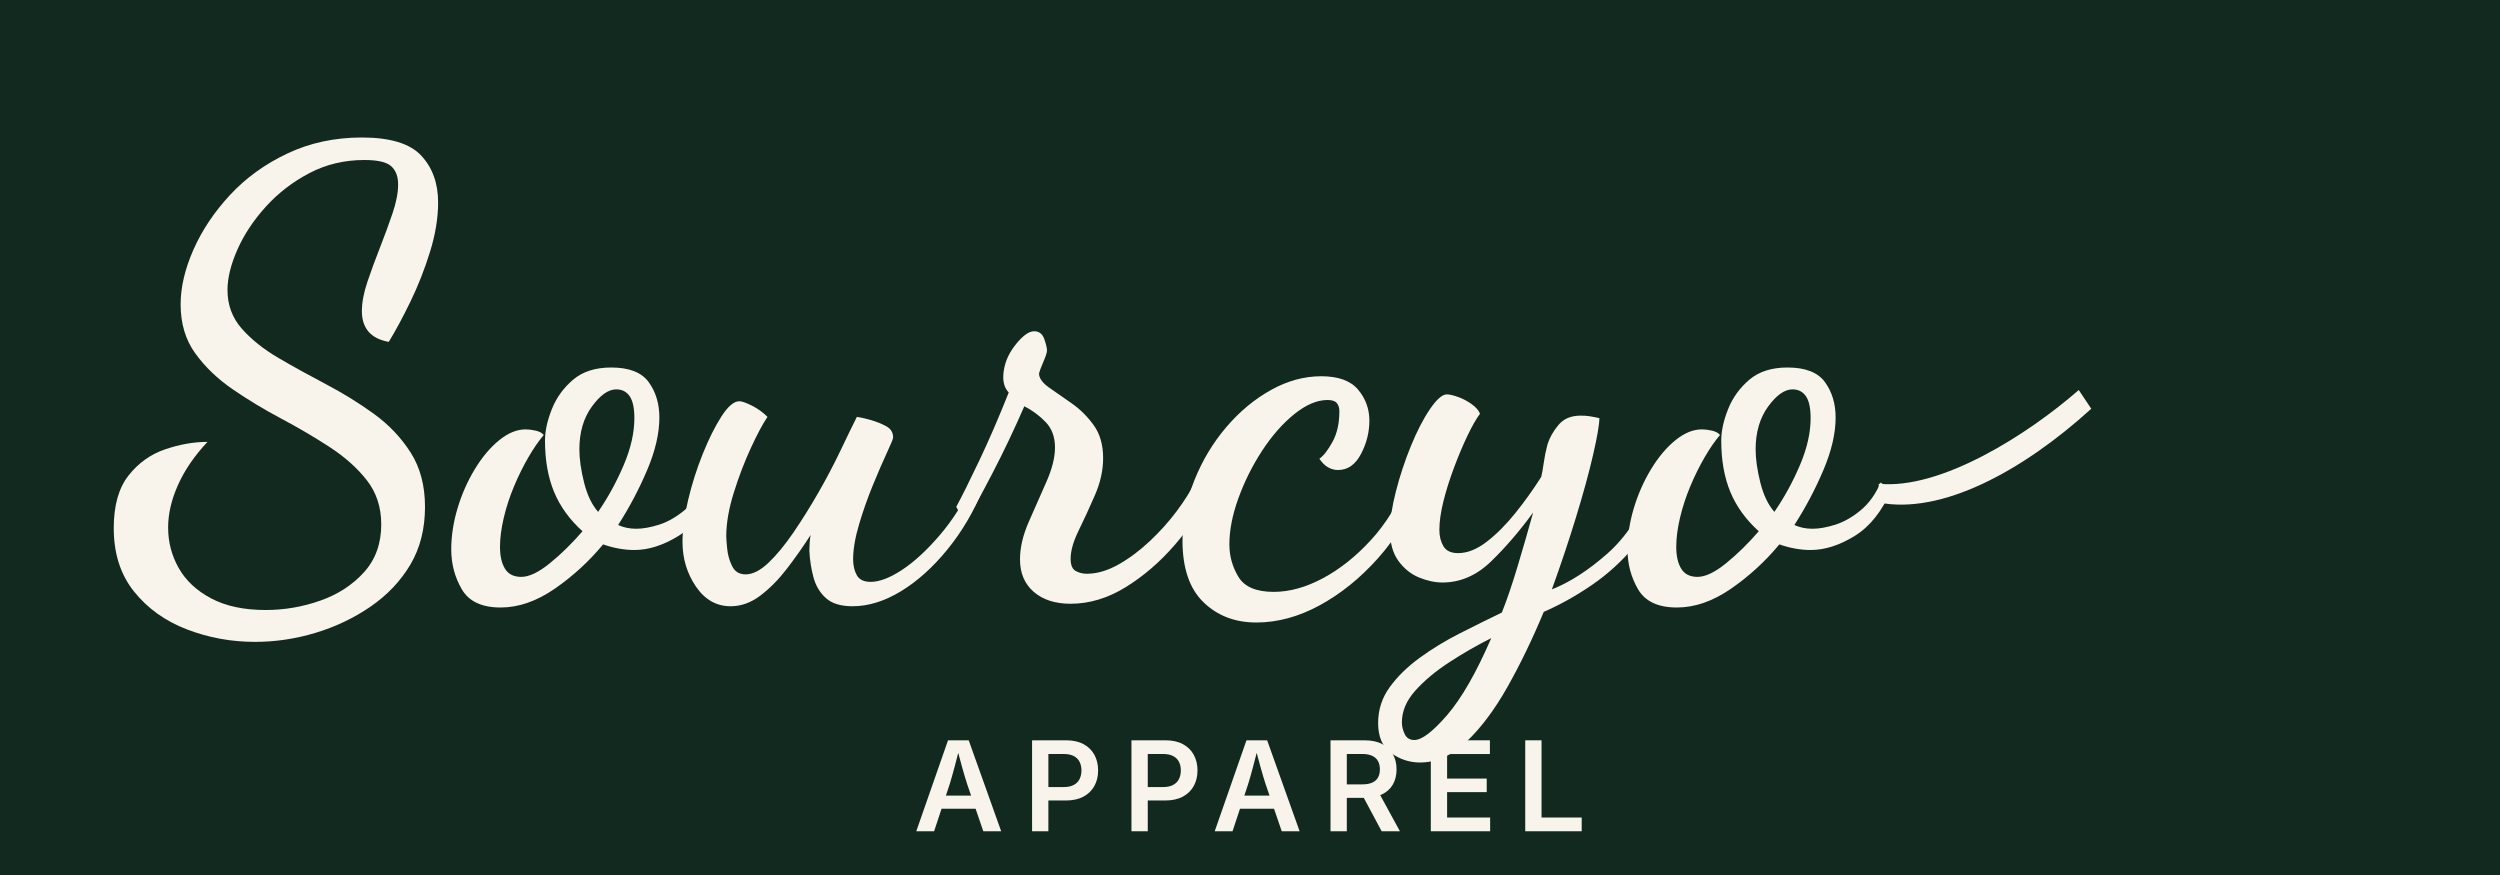
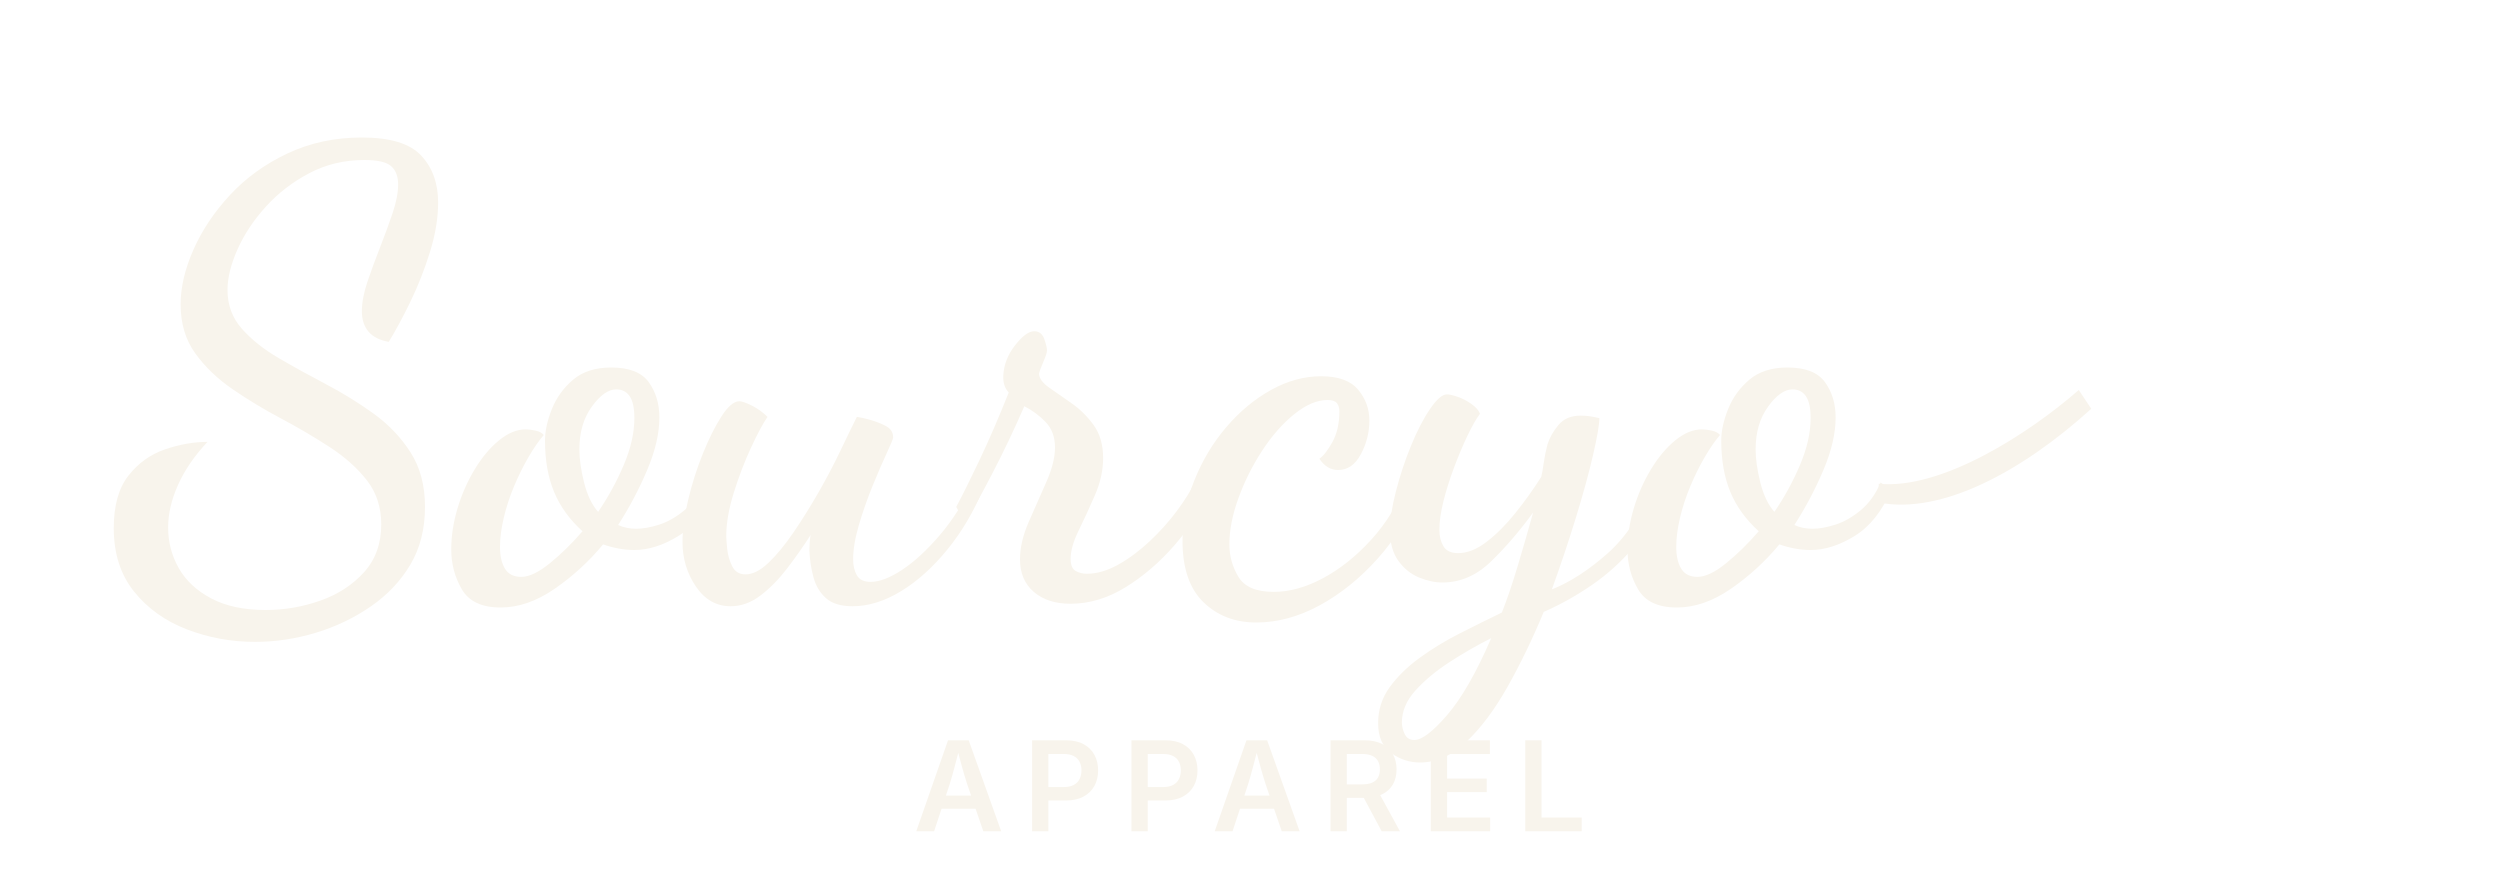
<svg xmlns="http://www.w3.org/2000/svg" width="400" height="140" viewBox="0 0 400 140" fill="none">
-   <rect width="400" height="140" fill="#12291F" />
  <path d="M40.8 102.7C37 102.7 33.367 102.033 29.9 100.7C26.433 99.367 23.617 97.35 21.45 94.65C19.283 91.95 18.2 88.567 18.2 84.5C18.2 80.9 18.983 78.1 20.55 76.1C22.117 74.1 24.067 72.7 26.4 71.9C28.733 71.1 31 70.7 33.2 70.7C31.133 72.9 29.567 75.183 28.5 77.55C27.433 79.917 26.9 82.2 26.9 84.4C26.9 86.733 27.467 88.9 28.6 90.9C29.733 92.9 31.467 94.517 33.8 95.75C36.133 96.983 39.033 97.6 42.5 97.6C45.5 97.6 48.417 97.1 51.25 96.1C54.083 95.1 56.417 93.583 58.25 91.55C60.083 89.517 61 86.967 61 83.9C61 81.167 60.233 78.817 58.7 76.85C57.167 74.883 55.167 73.1 52.7 71.5C50.233 69.9 47.65 68.383 44.95 66.95C42.25 65.517 39.683 63.967 37.25 62.3C34.817 60.633 32.817 58.717 31.25 56.55C29.683 54.383 28.9 51.767 28.9 48.7C28.9 45.967 29.583 43.05 30.95 39.95C32.317 36.85 34.267 33.933 36.8 31.2C39.333 28.467 42.4 26.25 46 24.55C49.6 22.85 53.567 22 57.9 22C62.433 22 65.6 22.967 67.4 24.9C69.2 26.833 70.1 29.333 70.1 32.4C70.1 34.867 69.667 37.5 68.8 40.3C67.933 43.1 66.883 45.767 65.65 48.3C64.417 50.833 63.267 52.967 62.2 54.7C60.733 54.433 59.65 53.883 58.95 53.05C58.25 52.217 57.9 51.133 57.9 49.8C57.9 48.4 58.2 46.817 58.8 45.05C59.4 43.283 60.067 41.467 60.8 39.6C61.533 37.733 62.2 35.917 62.8 34.15C63.4 32.383 63.7 30.833 63.7 29.5C63.7 28.233 63.333 27.267 62.6 26.6C61.867 25.933 60.433 25.6 58.3 25.6C55.1 25.6 52.167 26.3 49.5 27.7C46.833 29.1 44.517 30.883 42.55 33.05C40.583 35.217 39.067 37.5 38 39.9C36.933 42.3 36.4 44.467 36.4 46.4C36.4 48.8 37.167 50.867 38.7 52.6C40.233 54.333 42.2 55.9 44.6 57.3C47 58.7 49.533 60.1 52.2 61.5C54.867 62.9 57.4 64.467 59.8 66.2C62.2 67.933 64.167 70 65.7 72.4C67.233 74.8 68 77.7 68 81.1C68 84.633 67.217 87.717 65.65 90.35C64.083 92.983 61.967 95.217 59.3 97.05C56.633 98.883 53.7 100.283 50.5 101.25C47.3 102.217 44.067 102.7 40.8 102.7Z" fill="#F8F4EC" />
  <path d="M80.1 97.2C77.1 97.2 75.033 96.233 73.9 94.3C72.767 92.367 72.2 90.233 72.2 87.9C72.2 85.767 72.533 83.583 73.2 81.35C73.867 79.117 74.783 77.033 75.95 75.1C77.117 73.167 78.417 71.617 79.85 70.45C81.283 69.283 82.7 68.7 84.1 68.7C84.567 68.7 85.1 68.767 85.7 68.9C86.3 69.033 86.733 69.267 87 69.6C86.2 70.533 85.383 71.717 84.55 73.15C83.717 74.583 82.95 76.133 82.25 77.8C81.55 79.467 81 81.15 80.6 82.85C80.2 84.55 80 86.1 80 87.5C80 88.967 80.267 90.133 80.8 91C81.333 91.867 82.2 92.3 83.4 92.3C84.667 92.3 86.2 91.567 88 90.1C89.8 88.633 91.533 86.933 93.2 85C91.133 83.133 89.617 81.033 88.65 78.7C87.683 76.367 87.2 73.633 87.2 70.5C87.2 68.967 87.567 67.283 88.3 65.45C89.033 63.617 90.167 62.05 91.7 60.75C93.233 59.45 95.267 58.8 97.8 58.8C100.667 58.8 102.667 59.583 103.8 61.15C104.933 62.717 105.5 64.6 105.5 66.8C105.5 69.333 104.85 72.133 103.55 75.2C102.25 78.267 100.7 81.2 98.9 84C99.767 84.4 100.733 84.6 101.8 84.6C102.867 84.6 104.083 84.383 105.45 83.95C106.817 83.517 108.167 82.75 109.5 81.65C110.833 80.55 111.9 79.067 112.7 77.2L114.4 78.4C112.933 81.8 110.983 84.25 108.55 85.75C106.117 87.25 103.767 88 101.5 88C100.633 88 99.767 87.917 98.9 87.75C98.033 87.583 97.233 87.367 96.5 87.1C94.233 89.833 91.65 92.2 88.75 94.2C85.85 96.2 82.967 97.2 80.1 97.2ZM95.7 81.9C97.3 79.567 98.667 77.067 99.8 74.4C100.933 71.733 101.5 69.233 101.5 66.9C101.5 65.3 101.25 64.133 100.75 63.4C100.25 62.667 99.533 62.3 98.6 62.3C97.333 62.3 96.033 63.217 94.7 65.05C93.367 66.883 92.7 69.167 92.7 71.9C92.7 73.433 92.95 75.2 93.45 77.2C93.95 79.2 94.7 80.767 95.7 81.9Z" fill="#F8F4EC" />
  <path d="M116.9 97C114.633 97 112.783 95.95 111.35 93.85C109.917 91.75 109.2 89.367 109.2 86.7C109.2 84.767 109.5 82.533 110.1 80C110.7 77.467 111.483 75 112.45 72.6C113.417 70.2 114.417 68.2 115.45 66.6C116.483 65 117.433 64.2 118.3 64.2C118.7 64.2 119.367 64.433 120.3 64.9C121.233 65.367 122.067 65.967 122.8 66.7C122.067 67.767 121.183 69.417 120.15 71.65C119.117 73.883 118.2 76.283 117.4 78.85C116.6 81.417 116.2 83.733 116.2 85.8C116.2 86.133 116.25 86.8 116.35 87.8C116.45 88.8 116.717 89.733 117.15 90.6C117.583 91.467 118.3 91.9 119.3 91.9C120.433 91.9 121.65 91.283 122.95 90.05C124.25 88.817 125.583 87.2 126.95 85.2C128.317 83.2 129.65 81.067 130.95 78.8C132.25 76.533 133.417 74.317 134.45 72.15C135.483 69.983 136.367 68.167 137.1 66.7C137.633 66.767 138.367 66.933 139.3 67.2C140.233 67.467 141.067 67.8 141.8 68.2C142.533 68.6 142.9 69.2 142.9 70C142.9 70.2 142.567 71.017 141.9 72.45C141.233 73.883 140.483 75.617 139.65 77.65C138.817 79.683 138.083 81.767 137.45 83.9C136.817 86.033 136.5 87.9 136.5 89.5C136.5 90.5 136.7 91.35 137.1 92.05C137.5 92.75 138.233 93.1 139.3 93.1C140.7 93.1 142.367 92.467 144.3 91.2C146.233 89.933 148.233 88.1 150.3 85.7C152.367 83.3 154.2 80.433 155.8 77.1L157.3 78.2C155.833 81.8 153.933 85.033 151.6 87.9C149.267 90.767 146.783 93 144.15 94.6C141.517 96.2 138.933 97 136.4 97C134.533 97 133.117 96.567 132.15 95.7C131.183 94.833 130.517 93.717 130.15 92.35C129.783 90.983 129.567 89.567 129.5 88.1C129.5 87.7 129.517 87.267 129.55 86.8C129.583 86.333 129.633 85.933 129.7 85.6C128.5 87.467 127.233 89.267 125.9 91C124.567 92.733 123.15 94.167 121.65 95.3C120.15 96.433 118.567 97 116.9 97Z" fill="#F8F4EC" />
  <path d="M171.3 96.6C168.833 96.6 166.867 95.967 165.4 94.7C163.933 93.433 163.2 91.7 163.2 89.5C163.2 87.633 163.667 85.633 164.6 83.5C165.533 81.367 166.467 79.25 167.4 77.15C168.333 75.05 168.8 73.2 168.8 71.6C168.8 69.933 168.307 68.583 167.322 67.55C166.337 66.517 165.193 65.667 163.892 65C162.297 68.667 160.6 72.233 158.8 75.7C157 79.167 155.533 81.833 154.4 83.7L153 81.1C153.933 79.367 155.168 76.883 156.705 73.65C158.241 70.417 159.806 66.8 161.398 62.8C160.763 62.133 160.473 61.233 160.527 60.1C160.61 58.367 161.238 56.75 162.41 55.25C163.582 53.75 164.601 53 165.468 53C166.268 53 166.814 53.433 167.106 54.3C167.397 55.167 167.535 55.767 167.519 56.1C167.503 56.433 167.308 57.033 166.933 57.9C166.558 58.767 166.327 59.4 166.242 59.8C166.273 60.533 166.805 61.267 167.836 62C168.867 62.733 170.061 63.567 171.416 64.5C172.771 65.433 173.957 66.6 174.974 68C175.991 69.4 176.5 71.167 176.5 73.3C176.5 75.233 176.067 77.2 175.2 79.2C174.333 81.2 173.467 83.083 172.6 84.85C171.733 86.617 171.3 88.133 171.3 89.4C171.3 90.4 171.567 91.05 172.1 91.35C172.633 91.65 173.233 91.8 173.9 91.8C175.5 91.8 177.167 91.317 178.9 90.35C180.633 89.383 182.317 88.133 183.95 86.6C185.583 85.067 187.033 83.45 188.3 81.75C189.567 80.05 190.533 78.5 191.2 77.1L193.4 78.8C192.133 81.667 190.317 84.467 187.95 87.2C185.583 89.933 182.967 92.183 180.1 93.95C177.233 95.717 174.3 96.6 171.3 96.6Z" fill="#F8F4EC" />
  <path d="M201 99.6C197.6 99.6 194.783 98.517 192.55 96.35C190.317 94.183 189.2 90.9 189.2 86.5C189.2 83.233 189.833 80.017 191.1 76.85C192.367 73.683 194.067 70.85 196.2 68.35C198.333 65.85 200.717 63.867 203.35 62.4C205.983 60.933 208.667 60.2 211.4 60.2C214.133 60.2 216.1 60.917 217.3 62.35C218.5 63.783 219.1 65.433 219.1 67.3C219.1 69.167 218.65 70.95 217.75 72.65C216.85 74.35 215.633 75.2 214.1 75.2C212.9 75.2 211.9 74.6 211.1 73.4C211.767 72.933 212.467 72.033 213.2 70.7C213.933 69.367 214.3 67.733 214.3 65.8C214.3 65.267 214.167 64.833 213.9 64.5C213.633 64.167 213.133 64 212.4 64C210.733 64 208.967 64.75 207.1 66.25C205.233 67.75 203.517 69.7 201.95 72.1C200.383 74.5 199.117 77.033 198.15 79.7C197.183 82.367 196.7 84.833 196.7 87.1C196.7 88.967 197.183 90.7 198.15 92.3C199.117 93.9 201 94.7 203.8 94.7C206.333 94.7 208.967 93.967 211.7 92.5C214.433 91.033 217 88.983 219.4 86.35C221.8 83.717 223.733 80.567 225.2 76.9L227 78.5C225.467 82.567 223.283 86.183 220.45 89.35C217.617 92.517 214.517 95.017 211.15 96.85C207.783 98.683 204.4 99.6 201 99.6Z" fill="#F8F4EC" />
  <path d="M227.2 122C225.533 122 224 121.5 222.6 120.5C221.2 119.5 220.5 117.9 220.5 115.7C220.5 113.567 221.117 111.65 222.35 109.95C223.583 108.25 225.183 106.683 227.15 105.25C229.117 103.817 231.25 102.517 233.55 101.35C235.85 100.183 238.1 99.067 240.3 98C241.1 96 241.95 93.5 242.85 90.5C243.75 87.5 244.567 84.667 245.3 82C243.167 84.933 240.933 87.533 238.6 89.8C236.267 92.067 233.667 93.2 230.8 93.2C229.6 93.2 228.35 92.933 227.05 92.4C225.75 91.867 224.65 90.983 223.75 89.75C222.85 88.517 222.4 86.9 222.4 84.9C222.4 83.167 222.717 81.067 223.35 78.6C223.983 76.133 224.783 73.717 225.75 71.35C226.717 68.983 227.733 67.017 228.8 65.45C229.867 63.883 230.767 63.1 231.5 63.1C231.9 63.1 232.483 63.233 233.25 63.5C234.017 63.767 234.75 64.15 235.45 64.65C236.15 65.15 236.6 65.667 236.8 66.2C236.2 67 235.533 68.167 234.8 69.7C234.067 71.233 233.35 72.933 232.65 74.8C231.95 76.667 231.383 78.467 230.95 80.2C230.517 81.933 230.3 83.467 230.3 84.8C230.3 85.8 230.517 86.667 230.95 87.4C231.383 88.133 232.167 88.5 233.3 88.5C234.767 88.5 236.283 87.9 237.85 86.7C239.417 85.5 240.95 83.967 242.45 82.1C243.95 80.233 245.333 78.3 246.6 76.3C246.733 75.767 246.867 75.017 247 74.05C247.133 73.083 247.333 72.1 247.6 71.1C247.933 70.033 248.517 69 249.35 68C250.183 67 251.367 66.5 252.9 66.5C253.433 66.5 253.917 66.533 254.35 66.6C254.783 66.667 255.3 66.767 255.9 66.9C255.9 67.9 255.567 69.85 254.9 72.75C254.233 75.65 253.317 79 252.15 82.8C250.983 86.6 249.7 90.433 248.3 94.3C251.167 93.167 254.117 91.267 257.15 88.6C260.183 85.933 262.633 82.2 264.5 77.4L266.1 78.7C265.1 82.033 263.583 84.917 261.55 87.35C259.517 89.783 257.233 91.867 254.7 93.6C252.167 95.333 249.6 96.767 247 97.9C245.2 102.233 243.267 106.233 241.2 109.9C239.133 113.567 236.933 116.5 234.6 118.7C232.267 120.9 229.8 122 227.2 122ZM226.3 118.4C227.5 118.4 229.25 117.067 231.55 114.4C233.85 111.733 236.2 107.633 238.6 102.1C236.333 103.233 234.1 104.517 231.9 105.95C229.7 107.383 227.883 108.9 226.45 110.5C225.017 112.1 224.3 113.8 224.3 115.6C224.3 116.2 224.45 116.817 224.75 117.45C225.05 118.083 225.567 118.4 226.3 118.4Z" fill="#F8F4EC" />
  <path d="M268.3 97.2C265.3 97.2 263.233 96.233 262.1 94.3C260.967 92.367 260.4 90.233 260.4 87.9C260.4 85.767 260.733 83.583 261.4 81.35C262.067 79.117 262.983 77.033 264.15 75.1C265.317 73.167 266.617 71.617 268.05 70.45C269.483 69.283 270.9 68.7 272.3 68.7C272.767 68.7 273.3 68.767 273.9 68.9C274.5 69.033 274.933 69.267 275.2 69.6C274.4 70.533 273.583 71.717 272.75 73.15C271.917 74.583 271.15 76.133 270.45 77.8C269.75 79.467 269.2 81.15 268.8 82.85C268.4 84.55 268.2 86.1 268.2 87.5C268.2 88.967 268.467 90.133 269 91C269.533 91.867 270.4 92.3 271.6 92.3C272.867 92.3 274.4 91.567 276.2 90.1C278 88.633 279.733 86.933 281.4 85C279.333 83.133 277.817 81.033 276.85 78.7C275.883 76.367 275.4 73.633 275.4 70.5C275.4 68.967 275.767 67.283 276.5 65.45C277.233 63.617 278.367 62.05 279.9 60.75C281.433 59.45 283.467 58.8 286 58.8C288.867 58.8 290.867 59.583 292 61.15C293.133 62.717 293.7 64.6 293.7 66.8C293.7 69.333 293.05 72.133 291.75 75.2C290.45 78.267 288.9 81.2 287.1 84C287.967 84.4 288.933 84.6 290 84.6C291.067 84.6 292.283 84.383 293.65 83.95C295.017 83.517 296.367 82.75 297.7 81.65C299.033 80.55 300.1 79.067 300.9 77.2L302.6 78.4C301.133 81.8 299.183 84.25 296.75 85.75C294.317 87.25 291.967 88 289.7 88C288.833 88 287.967 87.917 287.1 87.75C286.233 87.583 285.433 87.367 284.7 87.1C282.433 89.833 279.85 92.2 276.95 94.2C274.05 96.2 271.167 97.2 268.3 97.2ZM283.9 81.9C285.5 79.567 286.867 77.067 288 74.4C289.133 71.733 289.7 69.233 289.7 66.9C289.7 65.3 289.45 64.133 288.95 63.4C288.45 62.667 287.733 62.3 286.8 62.3C285.533 62.3 284.233 63.217 282.9 65.05C281.567 66.883 280.9 69.167 280.9 71.9C280.9 73.433 281.15 75.2 281.65 77.2C282.15 79.2 282.9 80.767 283.9 81.9Z" fill="#F8F4EC" />
  <path d="M300.6 77.4C310.6 78.4 324.6 69.4 332.6 62.4L334.6 65.4C323.6 75.4 310.6 82.4 300.6 80.4V77.4Z" fill="#F8F4EC" />
  <path d="M146.605 133L151.684 118.449H154.994L160.189 133H157.328L154.74 125.441C154.486 124.66 154.223 123.776 153.949 122.79C153.676 121.804 153.373 120.682 153.041 119.426H153.588C153.262 120.695 152.968 121.826 152.704 122.819C152.44 123.812 152.191 124.686 151.957 125.441L149.457 133H146.605ZM149.564 129.396V127.297H157.23V129.396H149.564Z" fill="#F8F4EC" />
  <path d="M165.133 133V118.449H170.572C171.686 118.449 172.623 118.658 173.385 119.074C174.146 119.491 174.723 120.062 175.113 120.788C175.504 121.514 175.699 122.339 175.699 123.264C175.699 124.195 175.502 125.021 175.108 125.744C174.715 126.467 174.133 127.036 173.365 127.453C172.597 127.87 171.653 128.078 170.533 128.078H166.93V125.93H170.191C170.849 125.93 171.388 125.816 171.808 125.588C172.228 125.36 172.537 125.044 172.735 124.641C172.934 124.237 173.033 123.778 173.033 123.264C173.033 122.749 172.934 122.294 172.735 121.896C172.537 121.499 172.226 121.19 171.803 120.969C171.38 120.747 170.836 120.637 170.172 120.637H167.74V133H165.133Z" fill="#F8F4EC" />
  <path d="M181.033 133V118.449H186.473C187.586 118.449 188.523 118.658 189.285 119.074C190.047 119.491 190.623 120.062 191.014 120.788C191.404 121.514 191.6 122.339 191.6 123.264C191.6 124.195 191.403 125.021 191.009 125.744C190.615 126.467 190.034 127.036 189.266 127.453C188.497 127.87 187.553 128.078 186.434 128.078H182.83V125.93H186.092C186.749 125.93 187.288 125.816 187.708 125.588C188.128 125.36 188.437 125.044 188.636 124.641C188.834 124.237 188.934 123.778 188.934 123.264C188.934 122.749 188.834 122.294 188.636 121.896C188.437 121.499 188.126 121.19 187.703 120.969C187.28 120.747 186.736 120.637 186.072 120.637H183.641V133H181.033Z" fill="#F8F4EC" />
  <path d="M194.355 133L199.434 118.449H202.744L207.939 133H205.078L202.49 125.441C202.236 124.66 201.973 123.776 201.699 122.79C201.426 121.804 201.123 120.682 200.791 119.426H201.338C201.012 120.695 200.718 121.826 200.454 122.819C200.19 123.812 199.941 124.686 199.707 125.441L197.207 133H194.355ZM197.314 129.396V127.297H204.98V129.396H197.314Z" fill="#F8F4EC" />
  <path d="M212.883 133V118.449H218.322C219.436 118.449 220.373 118.645 221.135 119.035C221.896 119.426 222.473 119.971 222.863 120.671C223.254 121.371 223.449 122.183 223.449 123.107C223.449 124.032 223.252 124.836 222.858 125.52C222.465 126.203 221.883 126.73 221.115 127.102C220.347 127.473 219.403 127.658 218.283 127.658H214.396V125.5H217.941C218.599 125.5 219.136 125.407 219.553 125.222C219.969 125.036 220.279 124.764 220.48 124.406C220.682 124.048 220.783 123.615 220.783 123.107C220.783 122.587 220.682 122.142 220.48 121.774C220.279 121.407 219.968 121.125 219.548 120.93C219.128 120.734 218.586 120.637 217.922 120.637H215.49V133H212.883ZM221.066 133L217.531 126.398H220.383L223.986 133H221.066Z" fill="#F8F4EC" />
  <path d="M228.93 133V118.449H238.383V120.646H231.537V124.572H237.875V126.74H231.537V130.803H238.422V133H228.93Z" fill="#F8F4EC" />
  <path d="M244.039 133V118.449H246.646V130.803H253.072V133H244.039Z" fill="#F8F4EC" />
</svg>
